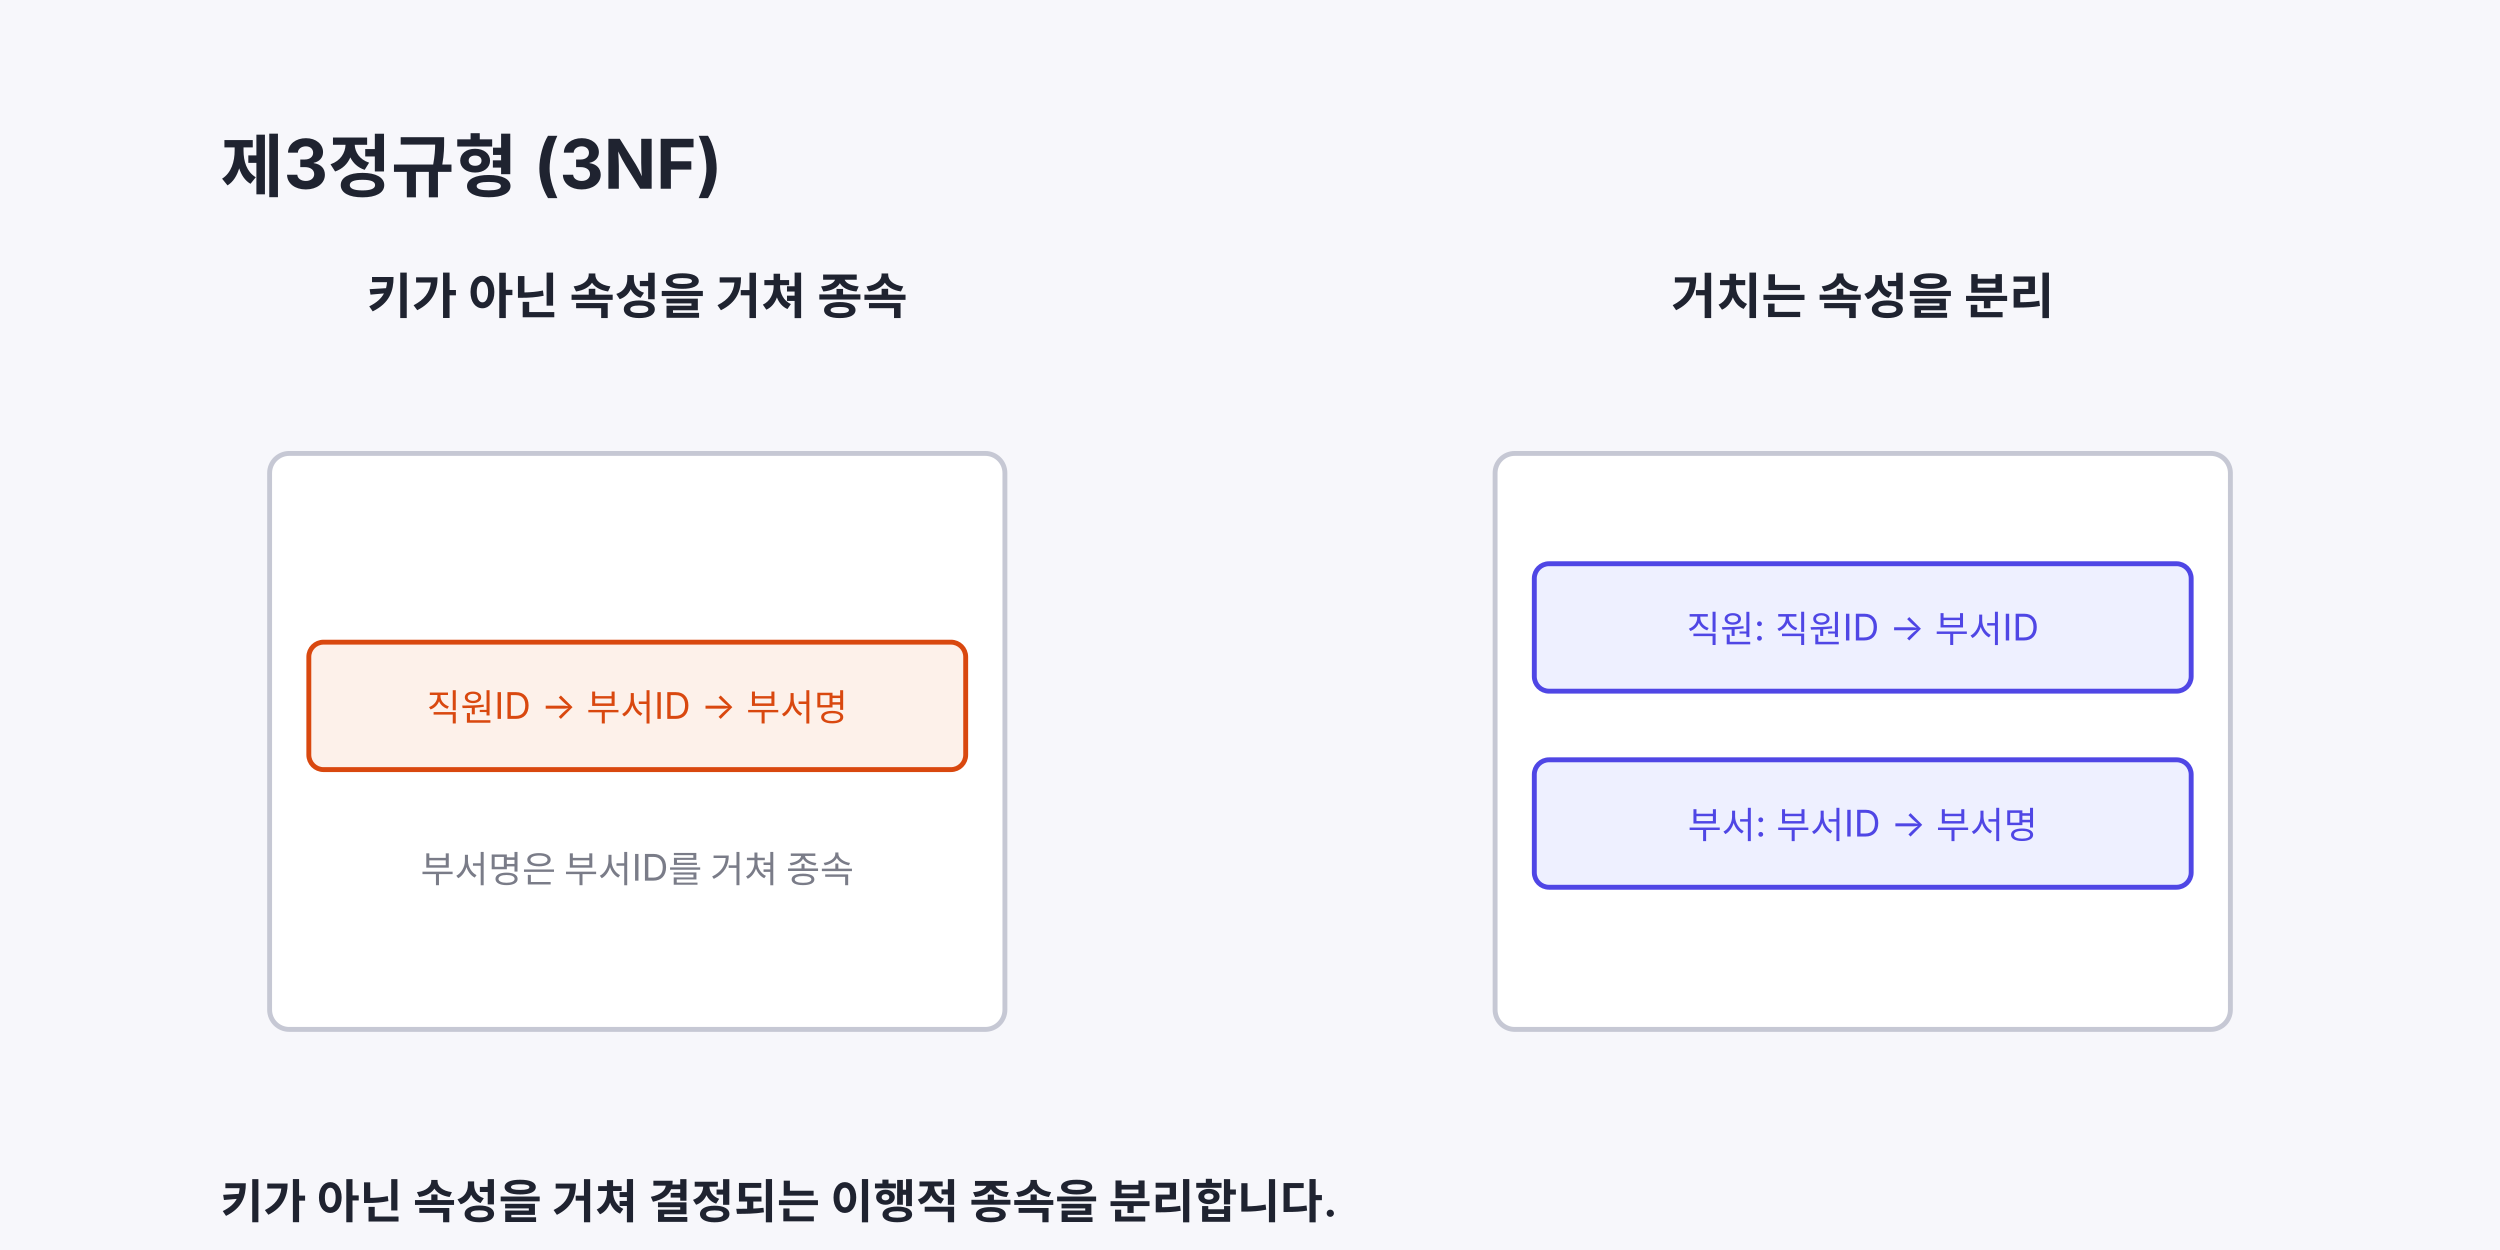
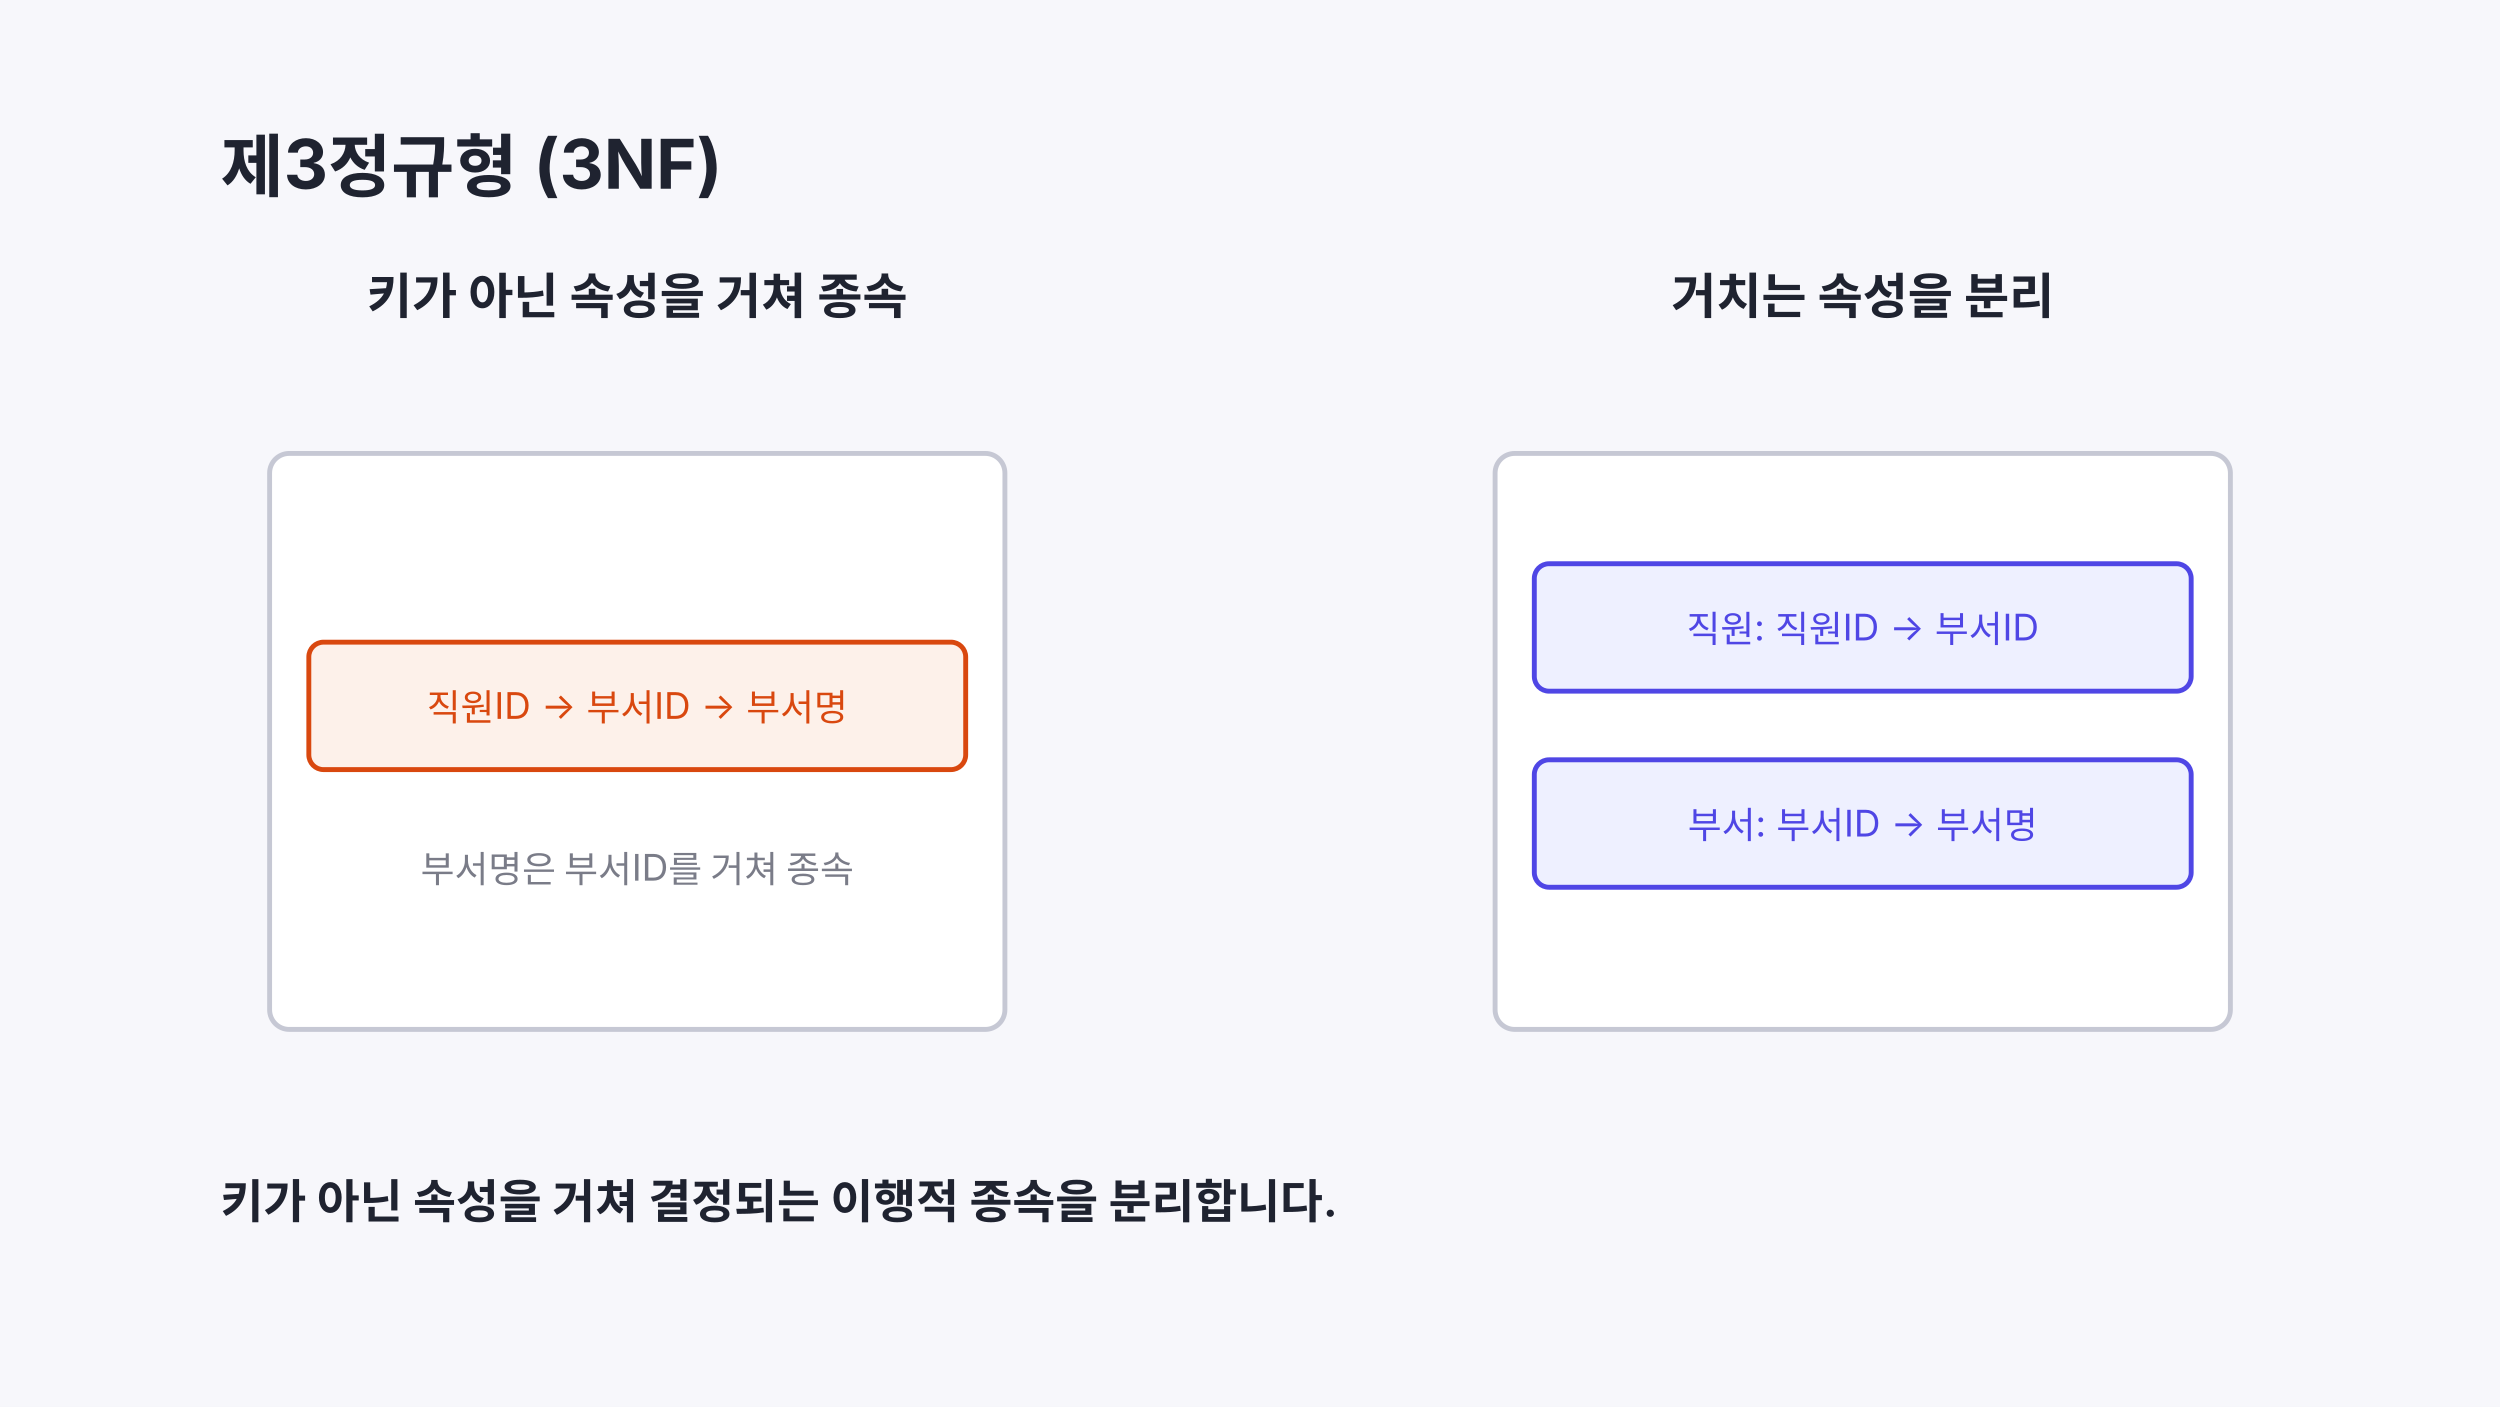
- <svg xmlns="http://www.w3.org/2000/svg" viewBox="0 0 1020 510" font-family="-apple-system, BlinkMacSystemFont, 'Apple SD Gothic Neo', 'Malgun Gothic', sans-serif">
-   <rect width="1020" height="510" fill="#f7f7fb" />
+ <svg xmlns="http://www.w3.org/2000/svg" viewBox="0 0 1020 574" font-family="-apple-system, BlinkMacSystemFont, 'Apple SD Gothic Neo', 'Malgun Gothic', sans-serif">
+   <rect width="1020" height="574" fill="#f7f7fb" />
  <text x="90" y="78" font-size="28" font-weight="700" fill="#1f2330">제3정규형 (3NF)</text>
  <text x="260" y="128" text-anchor="middle" font-size="20" font-weight="700" fill="#1f2330">키가 아닌 속성을 거쳐 종속</text>
  <rect x="110" y="185" width="300" height="235" rx="8" fill="#ffffff" stroke="#c6c8d4" stroke-width="2" />
  <rect x="126" y="262" width="268" height="52" rx="6" fill="#fdf1ea" stroke="#d9480f" stroke-width="2" />
  <text x="260" y="294" text-anchor="middle" font-size="15" fill="#d9480f">직원ID → 부서ID → 부서명</text>
  <text x="260" y="360" text-anchor="middle" font-size="15" fill="#7a7c88">부서명은 부서ID를 거쳐 종속</text>
  <text x="760" y="128" text-anchor="middle" font-size="20" font-weight="700" fill="#1f2330">거치는 속성을 분리</text>
  <rect x="610" y="185" width="300" height="235" rx="8" fill="#ffffff" stroke="#c6c8d4" stroke-width="2" />
  <rect x="626" y="230" width="268" height="52" rx="6" fill="#eef0ff" stroke="#4f46e5" stroke-width="2" />
  <text x="760" y="262" text-anchor="middle" font-size="15" fill="#4f46e5">직원: 직원ID → 부서ID</text>
  <rect x="626" y="310" width="268" height="52" rx="6" fill="#eef0ff" stroke="#4f46e5" stroke-width="2" />
  <text x="760" y="342" text-anchor="middle" font-size="15" fill="#4f46e5">부서: 부서ID → 부서명</text>
  <text x="90" y="497" font-size="19" font-weight="600" fill="#1f2330">키가 아닌 속성을 거쳐 결정되는 이행적 종속을 분리합니다.</text>
</svg>
